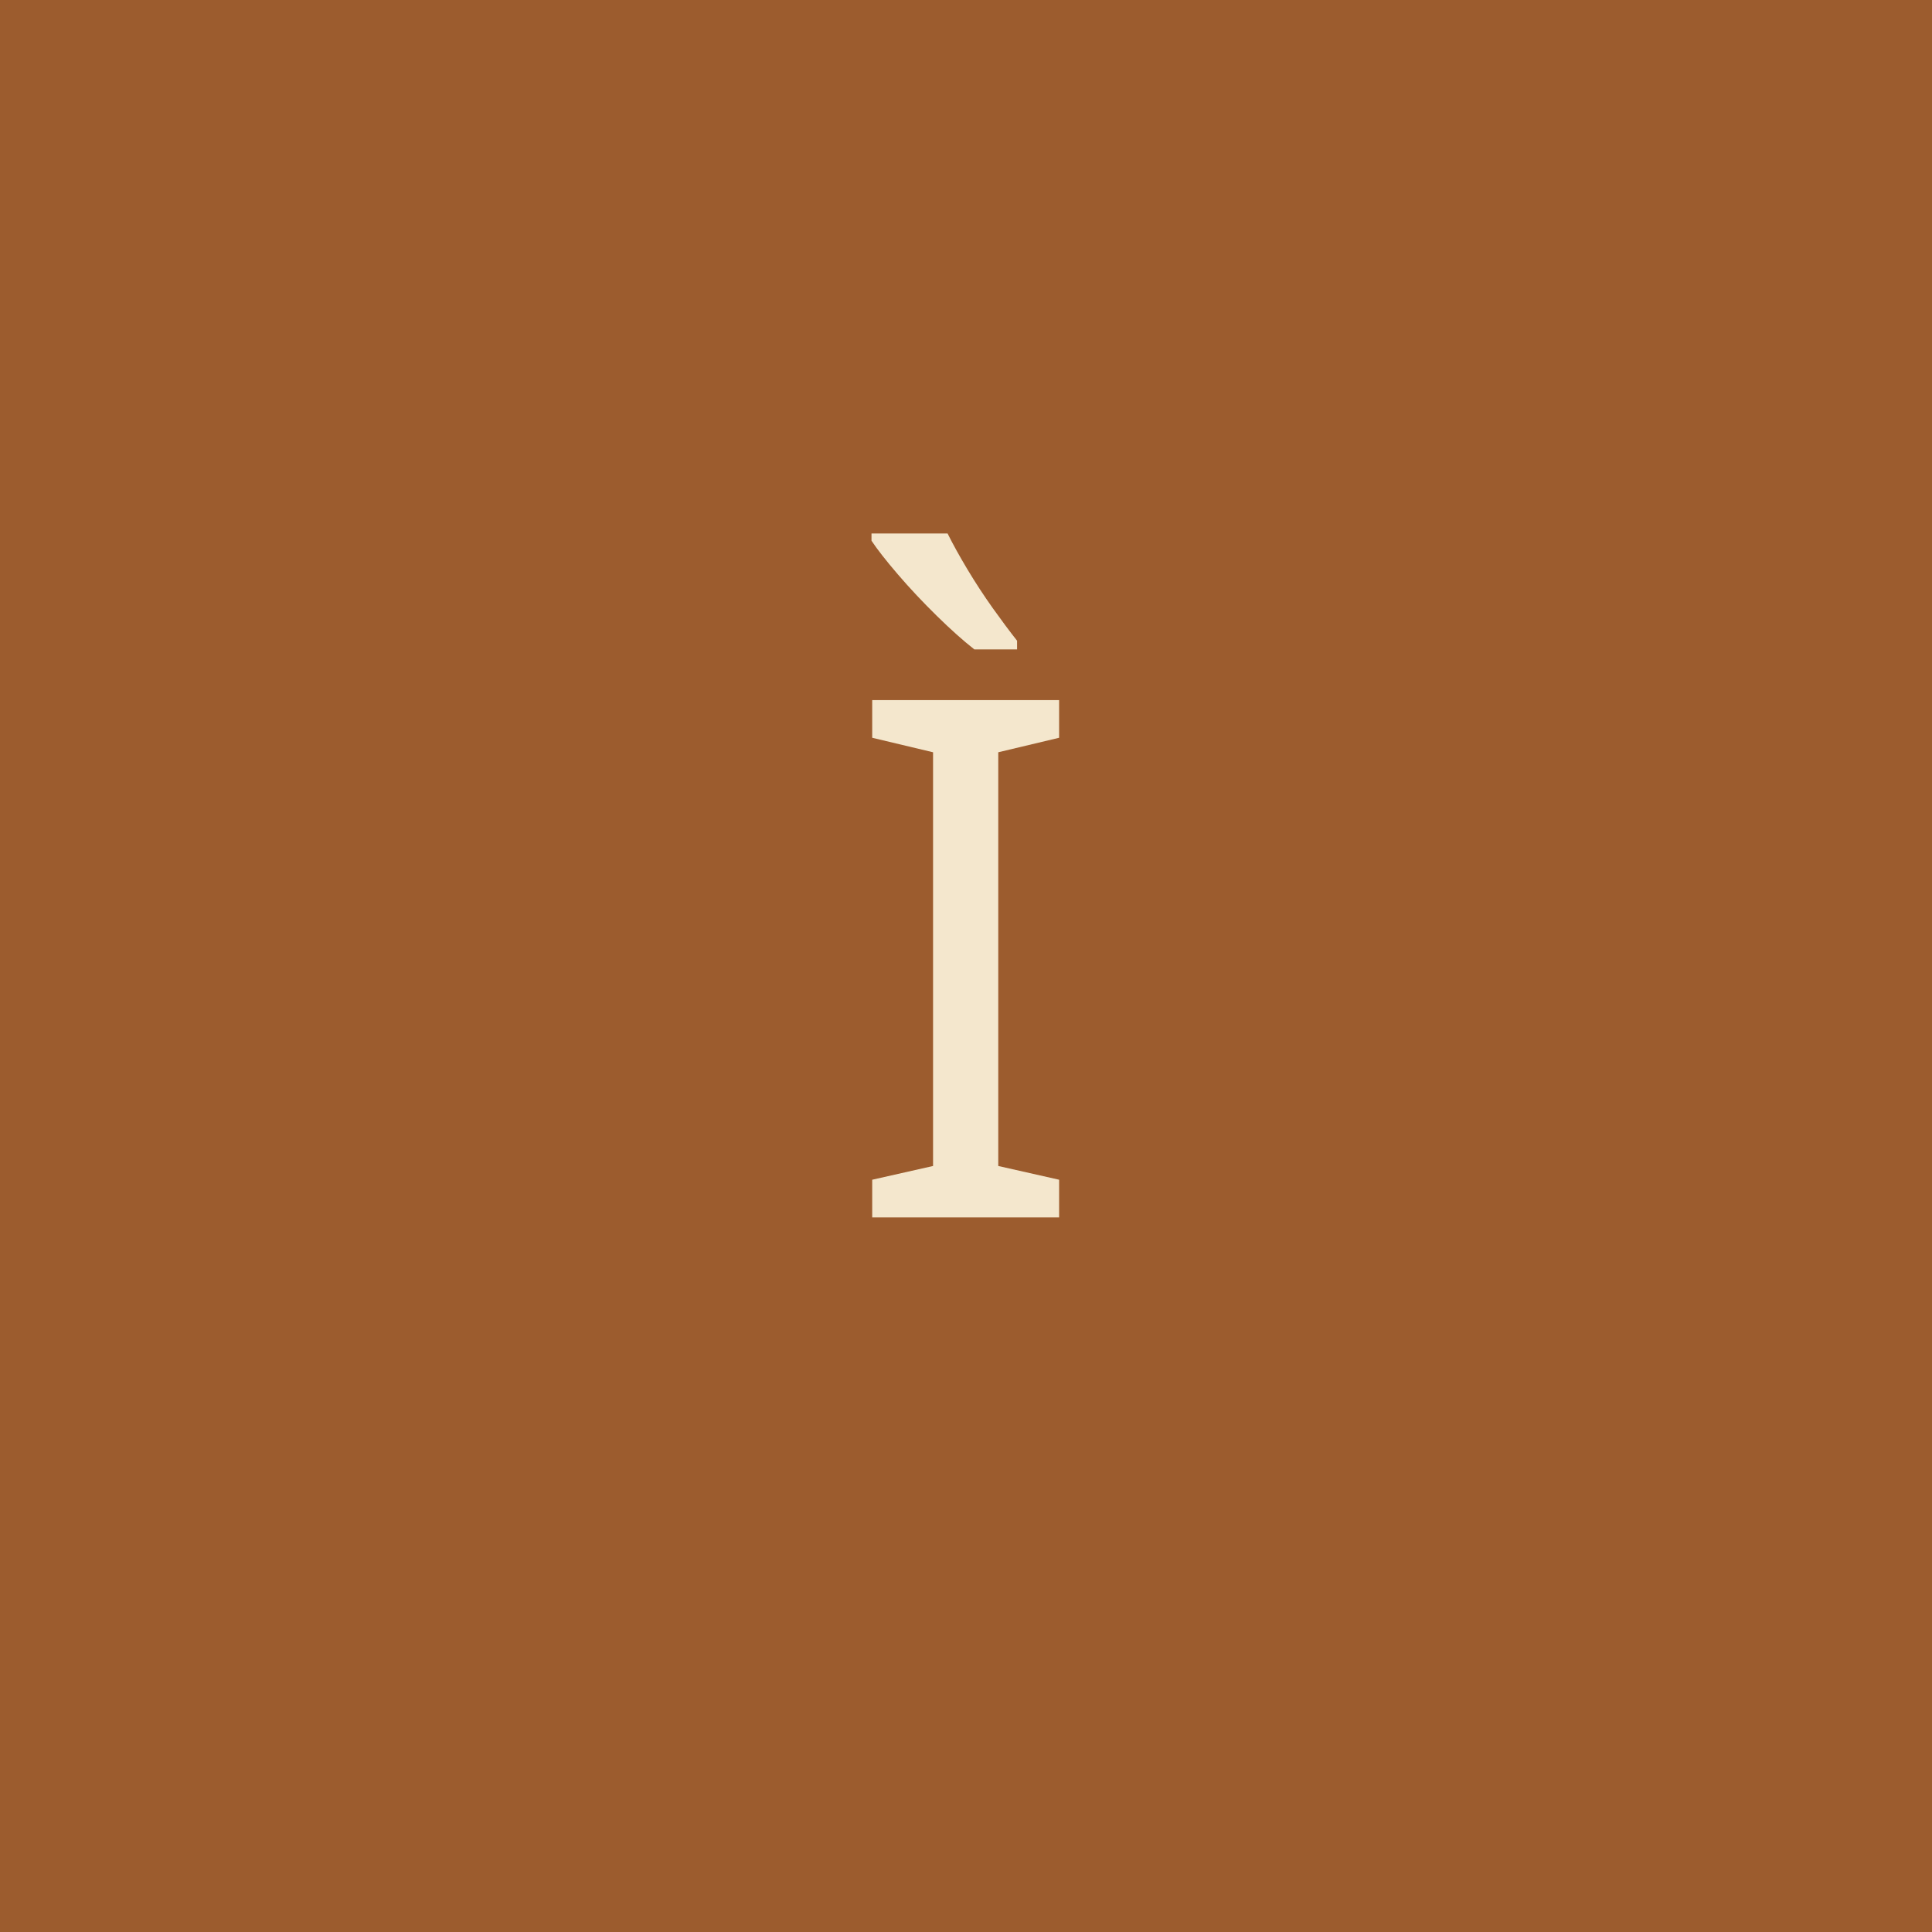
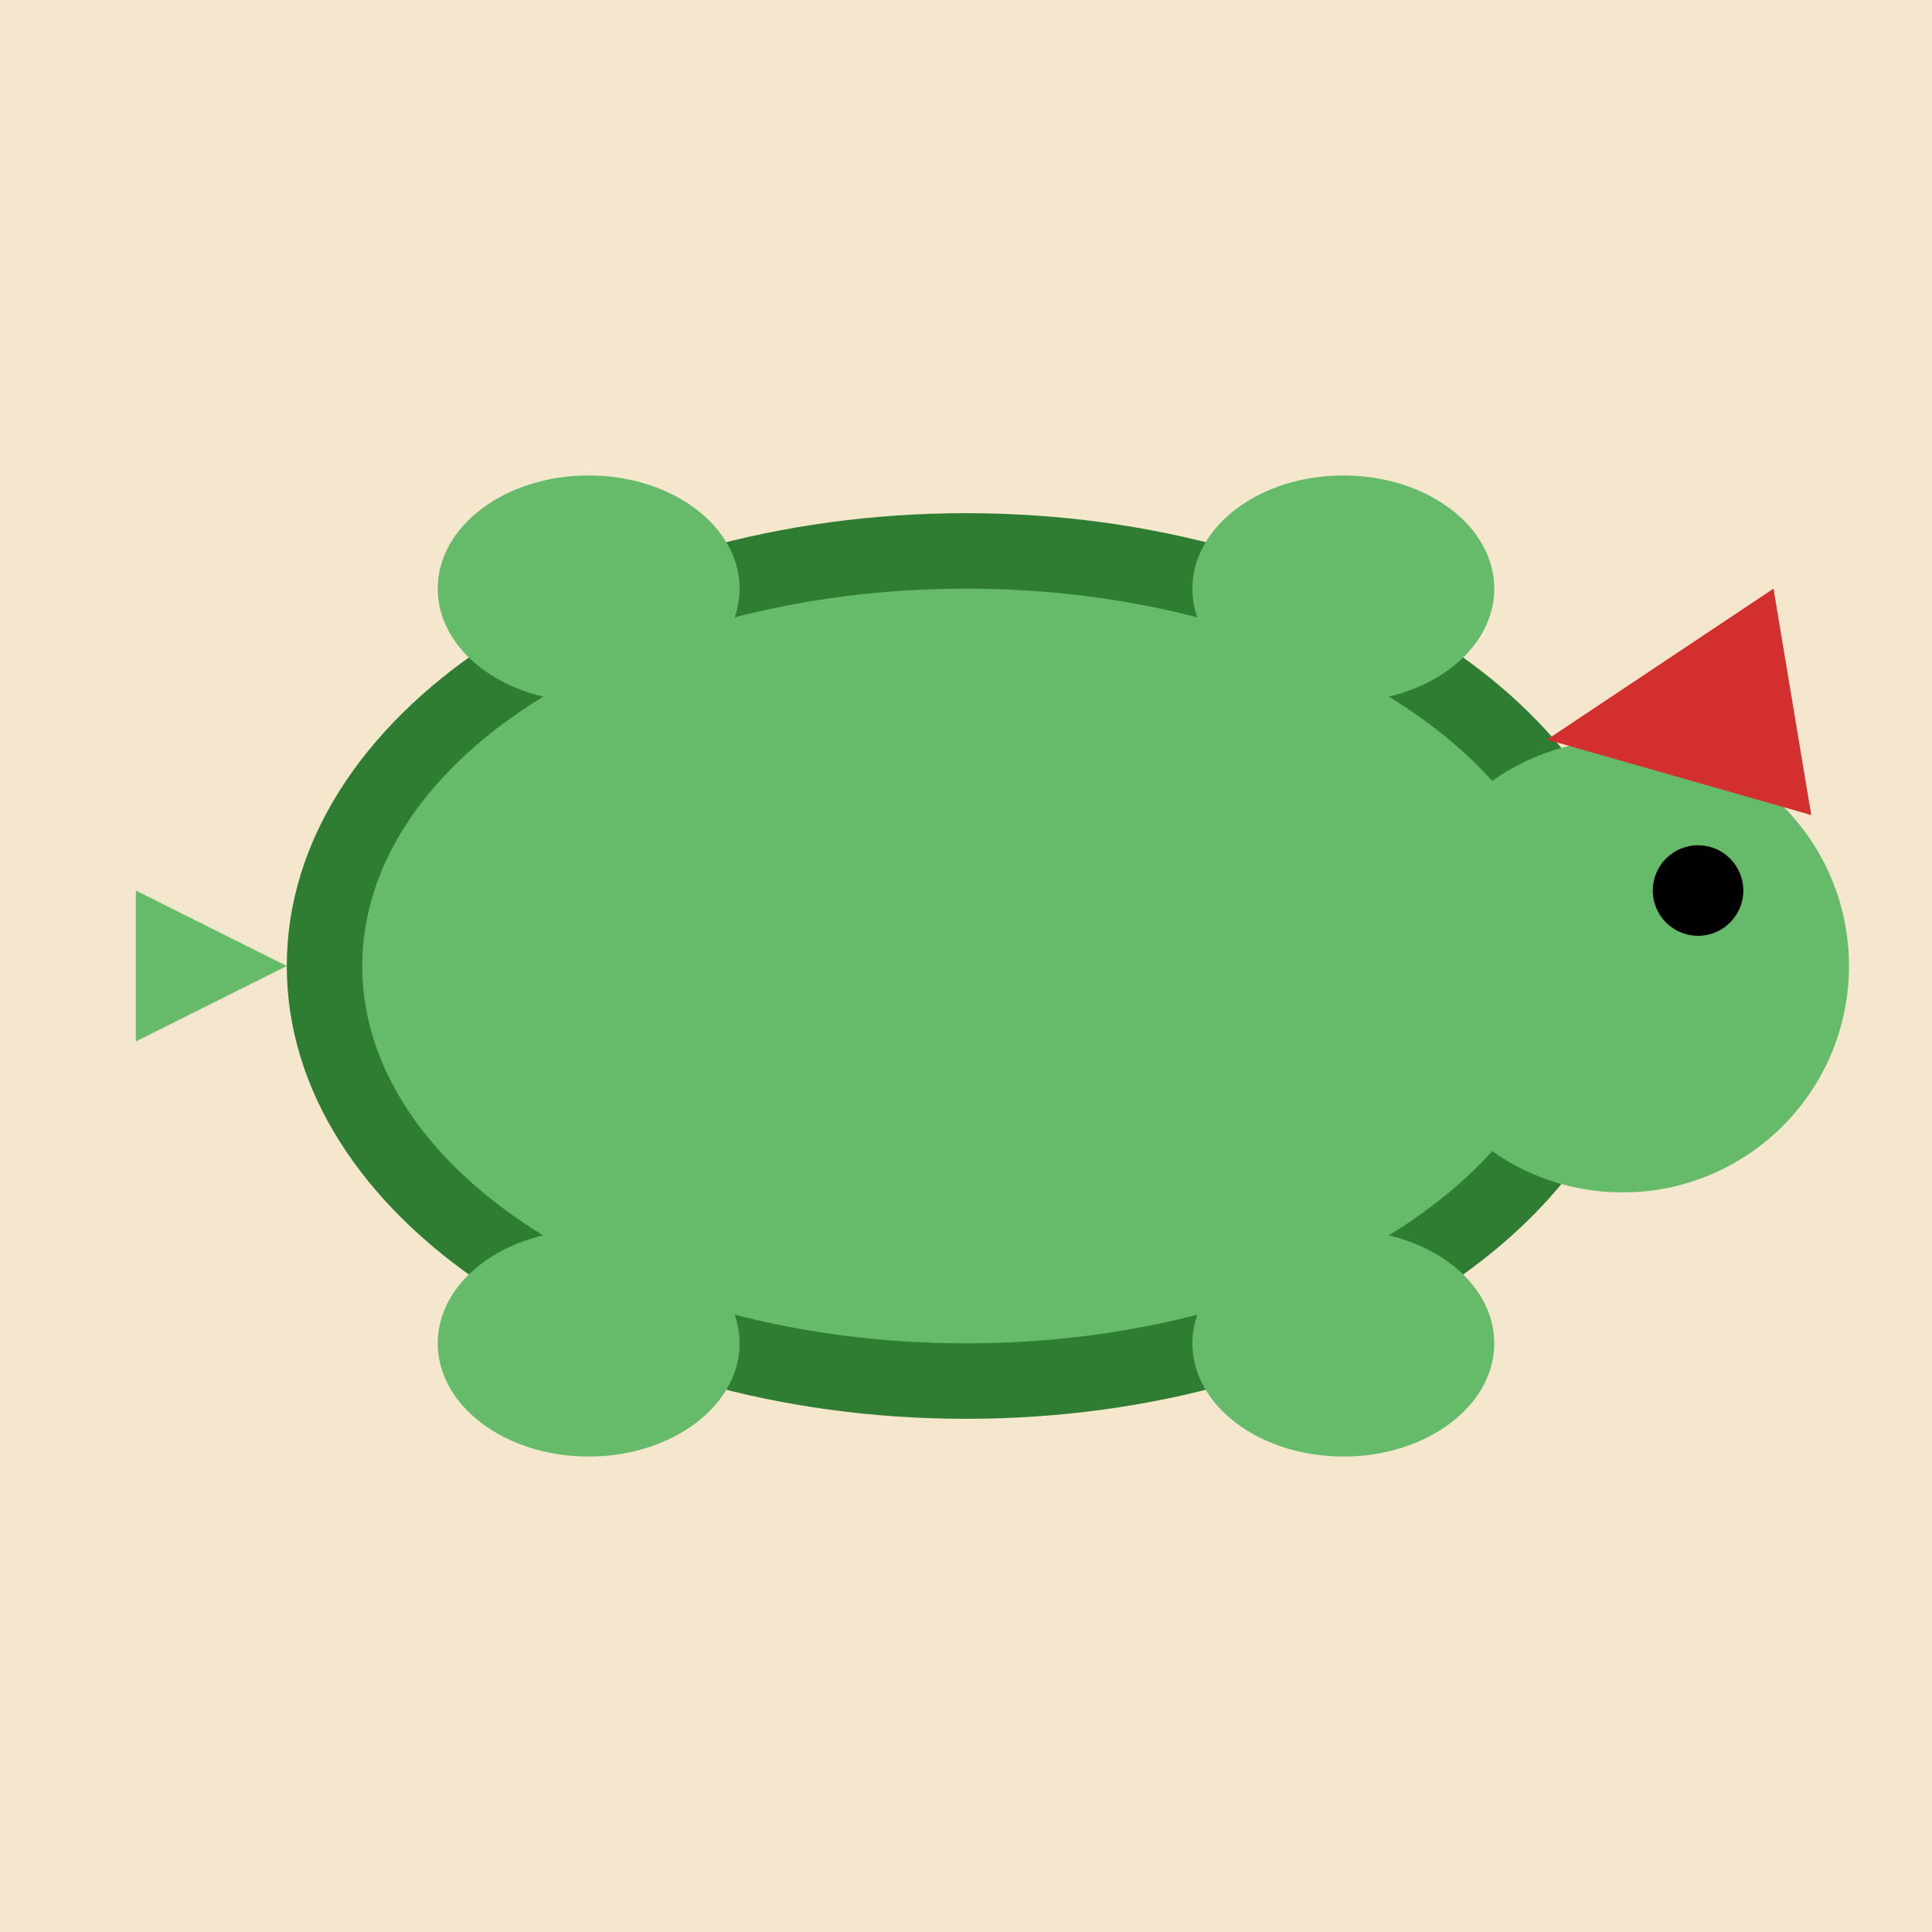
<svg xmlns="http://www.w3.org/2000/svg" viewBox="0 0 512 512">
-   <rect width="512" height="512" fill="#9C5C2E" />
-   <text x="50%" y="50%" dominant-baseline="middle" text-anchor="middle" font-family="'Noto Sans', sans-serif" font-size="192" fill="#F4E7CD">Ì</text>
+   <rect width="512" height="512" fill="#F4E7CD" />
+   <ellipse cx="256" cy="256" rx="180" ry="120" fill="#2E7D32" />
+   <ellipse cx="256" cy="256" rx="160" ry="100" fill="#66BB6A" />
+   <circle cx="430" cy="256" r="60" fill="#66BB6A" />
+   <circle cx="450" cy="236" r="12" fill="#000" />
+   <ellipse cx="156" cy="356" rx="40" ry="30" fill="#66BB6A" />
+   <ellipse cx="356" cy="356" rx="40" ry="30" fill="#66BB6A" />
+   <ellipse cx="156" cy="156" rx="40" ry="30" fill="#66BB6A" />
+   <ellipse cx="356" cy="156" rx="40" ry="30" fill="#66BB6A" />
+   <polygon points="76,256 36,236 36,276" fill="#66BB6A" />
+   <path d="M410 196 L470 156 L480 216 Z" fill="#D32F2F" />
</svg>
